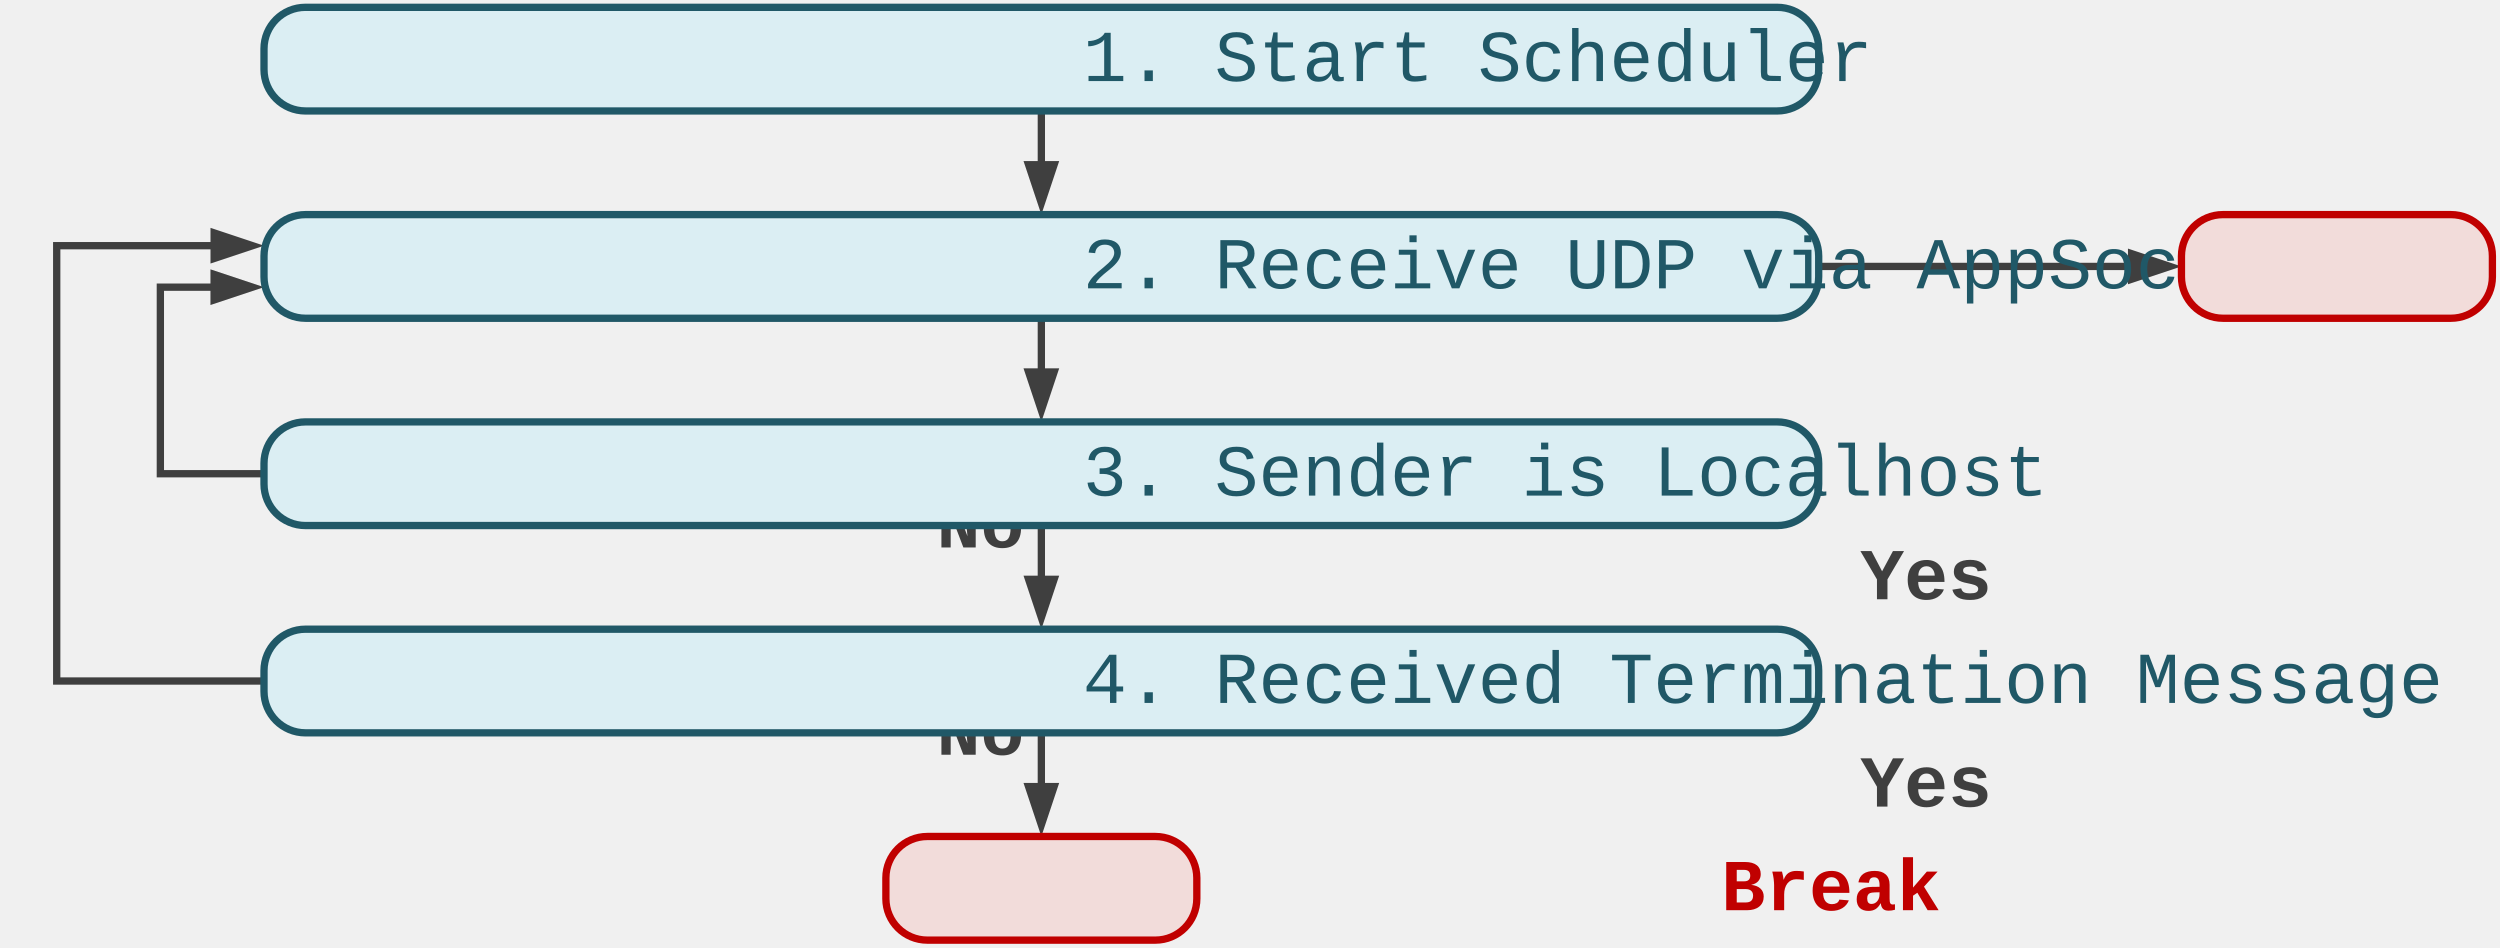
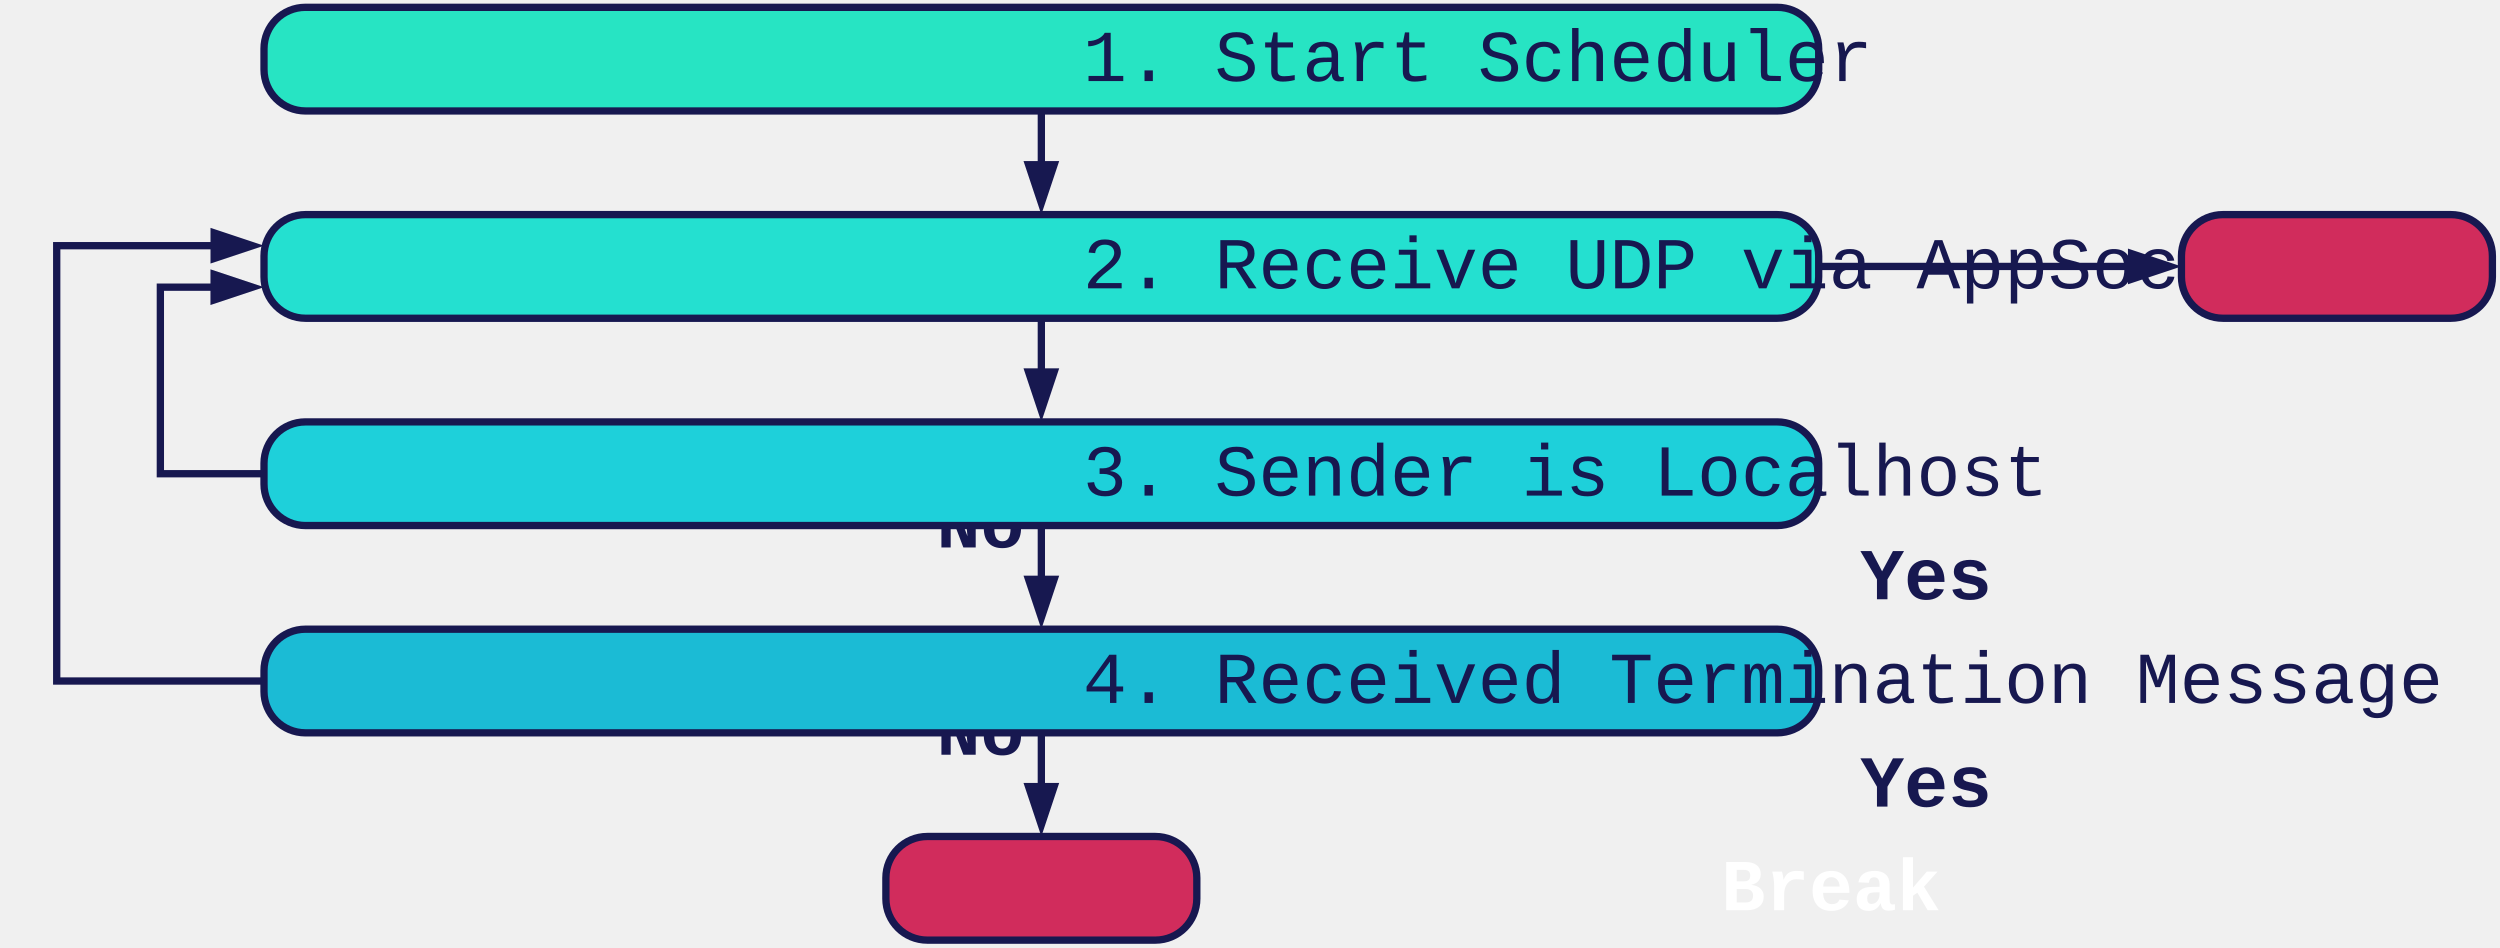
- <svg xmlns="http://www.w3.org/2000/svg" xmlns:ns1="http://schemas.microsoft.com/visio/2003/SVGExtensions/" xmlns:xlink="http://www.w3.org/1999/xlink" width="4.747in" height="1.799in" viewBox="0 0 341.787 129.559" xml:space="preserve" color-interpolation-filters="sRGB" class="st9">
+ <svg xmlns="http://www.w3.org/2000/svg" xmlns:ns1="http://schemas.microsoft.com/visio/2003/SVGExtensions/" xmlns:xlink="http://www.w3.org/1999/xlink" width="4.747in" height="1.799in" viewBox="0 0 341.787 129.559" xml:space="preserve" color-interpolation-filters="sRGB" class="st12">
  <ns1:documentProperties ns1:langID="1031" ns1:metric="true" ns1:viewMarkup="false">
    <ns1:userDefs>
      <ns1:ud ns1:nameU="msvNoAutoConnect" ns1:val="VT0(1):26" />
    </ns1:userDefs>
  </ns1:documentProperties>
  <style type="text/css">
	
- 		.st1 {marker-end:url(#mrkr13-6);stroke:#3f3f3f;stroke-width:1}
- 		.st2 {fill:#3f3f3f;fill-opacity:1;stroke:#3f3f3f;stroke-opacity:1;stroke-width:0.41}
+ 		.st1 {marker-end:url(#mrkr13-6);stroke:#171850;stroke-width:1}
+ 		.st2 {fill:#171850;fill-opacity:1;stroke:#171850;stroke-opacity:1;stroke-width:0.41}
		.st3 {fill:none;stroke:none;stroke-linecap:round;stroke-linejoin:round;stroke-width:0.75}
- 		.st4 {fill:#3f3f3f;font-family:Courier New;font-size:0.833em;font-weight:bold}
- 		.st5 {fill:#dbeef3;stroke:#205867;stroke-width:1}
- 		.st6 {fill:#205867;font-family:Courier New;font-size:0.833em}
- 		.st7 {fill:#f2dcda;stroke:#c00000;stroke-width:1}
- 		.st8 {fill:#c00000;font-family:Courier New;font-size:0.833em;font-weight:bold}
- 		.st9 {fill:none;fill-rule:evenodd;font-size:12px;overflow:visible;stroke-linecap:square;stroke-miterlimit:3}
+ 		.st4 {fill:#171850;font-family:Courier New;font-size:0.833em;font-weight:bold}
+ 		.st5 {fill:#27e4c3;stroke:#171850;stroke-width:1}
+ 		.st6 {fill:#171850;font-family:Courier New;font-size:0.833em}
+ 		.st7 {fill:#24e0d0;stroke:#171850;stroke-width:1}
+ 		.st8 {fill:#d12c5c;stroke:#171850;stroke-width:1}
+ 		.st9 {fill:#ffffff;font-family:Courier New;font-size:0.833em;font-weight:bold}
+ 		.st10 {fill:#1ed0da;stroke:#171850;stroke-width:1}
+ 		.st11 {fill:#1bbbd5;stroke:#171850;stroke-width:1}
+ 		.st12 {fill:none;fill-rule:evenodd;font-size:12px;overflow:visible;stroke-linecap:square;stroke-miterlimit:3}
	
	</style>
  <defs id="Markers">
    <g id="lend13">
      <path d="M 3 1 L 0 0 L 3 -1 L 3 1 " style="stroke:none" />
    </g>
    <marker id="mrkr13-6" class="st2" ns1:arrowType="13" ns1:arrowSize="0" ns1:setback="7.32" refX="-7.32" orient="auto" markerUnits="strokeWidth" overflow="visible">
      <use xlink:href="#lend13" transform="scale(-2.44,-2.44) " />
    </marker>
  </defs>
-   <g ns1:mID="20" ns1:index="10" ns1:groupContext="foregroundPage">
+   <g ns1:mID="20" ns1:index="9" ns1:groupContext="foregroundPage">
    <ns1:pageProperties ns1:drawingScale="0.0393701" ns1:pageScale="0.0393701" ns1:drawingUnits="24" ns1:shadowOffsetX="9" ns1:shadowOffsetY="-9" />
    <g id="shape1-1" ns1:mID="1" ns1:groupContext="shape" transform="translate(271.921,15.1732) rotate(90)">
      <path d="M0 129.56 L6.85 129.56" class="st1" />
    </g>
    <g id="shape4-7" ns1:mID="4" ns1:groupContext="shape" transform="translate(248.661,-93.126)">
      <path d="M0 129.56 L42.29 129.56" class="st1" />
    </g>
    <g id="shape6-12" ns1:mID="6" ns1:groupContext="shape" transform="translate(248.661,-93.126)">
      <ns1:textBlock ns1:margins="rect(4,4,4,4)" ns1:tabSpace="42.5197" />
      <ns1:textRect cx="21.26" cy="122.472" width="42.52" height="14.173" />
      <rect x="0" y="115.386" width="42.52" height="14.173" class="st3" />
      <text x="4" y="125.47" class="st4" ns1:langID="1031">
        <ns1:paragraph />
        <ns1:tabList />error</text>
    </g>
    <g id="shape8-15" ns1:mID="8" ns1:groupContext="shape" transform="translate(271.921,43.5197) rotate(90)">
      <path d="M0 129.56 L6.85 129.56" class="st1" />
    </g>
    <g id="shape9-20" ns1:mID="9" ns1:groupContext="shape" transform="translate(271.921,71.8661) rotate(90)">
      <path d="M0 129.56 L6.85 129.56" class="st1" />
    </g>
    <g id="shape11-25" ns1:mID="11" ns1:groupContext="shape" transform="translate(271.921,100.213) rotate(90)">
      <path d="M0 129.56 L6.85 129.56" class="st1" />
    </g>
    <g id="shape13-30" ns1:mID="13" ns1:groupContext="shape" transform="translate(21.8892,-64.7795)">
      <path d="M14.17 129.56 L0 129.56 L0 104.05 L6.85 104.05" class="st1" />
    </g>
    <g id="shape14-35" ns1:mID="14" ns1:groupContext="shape" transform="translate(7.71596,-36.4331)">
      <path d="M28.35 129.56 L0 129.56 L0 70.03 L21.03 70.03" class="st1" />
    </g>
    <g id="shape15-40" ns1:mID="15" ns1:groupContext="shape" transform="translate(142.362,-43.5197)">
      <ns1:textBlock ns1:margins="rect(4,4,4,4)" ns1:tabSpace="42.5197" />
      <ns1:textRect cx="14.173" cy="122.472" width="28.35" height="14.173" />
      <rect x="0" y="115.386" width="28.346" height="14.173" class="st3" />
      <text x="4" y="125.47" class="st4" ns1:langID="1031">
        <ns1:paragraph />
        <ns1:tabList />Yes</text>
    </g>
    <g id="shape16-43" ns1:mID="16" ns1:groupContext="shape" transform="translate(142.362,-15.1732)">
      <ns1:textBlock ns1:margins="rect(4,4,4,4)" ns1:tabSpace="42.5197" />
      <ns1:textRect cx="14.173" cy="122.472" width="28.35" height="14.173" />
      <rect x="0" y="115.386" width="28.346" height="14.173" class="st3" />
      <text x="4" y="125.47" class="st4" ns1:langID="1031">
        <ns1:paragraph />
        <ns1:tabList />Yes</text>
    </g>
    <g id="shape17-46" ns1:mID="17" ns1:groupContext="shape" transform="translate(7.71598,-22.2598)">
      <ns1:textBlock ns1:margins="rect(4,4,4,4)" ns1:tabSpace="42.5197" />
      <ns1:textRect cx="14.173" cy="122.472" width="28.35" height="14.173" />
      <rect x="0" y="115.386" width="28.346" height="14.173" class="st3" />
      <text x="12.34" y="125.47" class="st4" ns1:langID="1031">
        <ns1:paragraph ns1:horizAlign="2" />
        <ns1:tabList />No</text>
    </g>
    <g id="shape18-49" ns1:mID="18" ns1:groupContext="shape" transform="translate(7.71596,-50.6063)">
      <ns1:textBlock ns1:margins="rect(4,4,4,4)" ns1:tabSpace="42.5197" />
      <ns1:textRect cx="14.173" cy="122.472" width="28.35" height="14.173" />
      <rect x="0" y="115.386" width="28.346" height="14.173" class="st3" />
      <text x="12.34" y="125.47" class="st4" ns1:langID="1031">
        <ns1:paragraph ns1:horizAlign="2" />
        <ns1:tabList />No</text>
    </g>
    <g id="shape2-52" ns1:mID="2" ns1:groupContext="shape" transform="translate(36.0624,-114.386)">
      <ns1:textBlock ns1:margins="rect(4,4,4,4)" ns1:tabSpace="42.5197" />
      <ns1:textRect cx="106.299" cy="122.472" width="212.6" height="14.173" />
      <rect x="0" y="115.386" width="212.598" height="14.173" rx="5.669" ry="5.669" class="st5" />
      <text x="4" y="125.47" class="st6" ns1:langID="1031">
        <ns1:paragraph />
        <ns1:tabList />1. Start Scheduler</text>
    </g>
    <g id="shape3-55" ns1:mID="3" ns1:groupContext="shape" transform="translate(36.0624,-86.0394)">
      <ns1:textBlock ns1:margins="rect(4,4,4,4)" ns1:tabSpace="42.5197" />
      <ns1:textRect cx="106.299" cy="122.472" width="212.6" height="14.173" />
-       <rect x="0" y="115.386" width="212.598" height="14.173" rx="5.669" ry="5.669" class="st5" />
+       <rect x="0" y="115.386" width="212.598" height="14.173" rx="5.669" ry="5.669" class="st7" />
      <text x="4" y="125.47" class="st6" ns1:langID="1031">
        <ns1:paragraph />
        <ns1:tabList />2. Receive UDP via AppSocket</text>
    </g>
    <g id="shape5-58" ns1:mID="5" ns1:groupContext="shape" transform="translate(298.267,-86.0394)">
      <ns1:textBlock ns1:margins="rect(4,4,4,4)" ns1:tabSpace="42.5197" />
      <ns1:textRect cx="21.26" cy="122.472" width="42.52" height="14.173" />
-       <rect x="0" y="115.386" width="42.52" height="14.173" rx="5.669" ry="5.669" class="st7" />
-       <text x="6.26" y="125.47" class="st8" ns1:langID="1031">
+       <rect x="0" y="115.386" width="42.52" height="14.173" rx="5.669" ry="5.669" class="st8" />
+       <text x="6.26" y="125.47" class="st9" ns1:langID="1031">
        <ns1:paragraph ns1:horizAlign="1" />
        <ns1:tabList />Break</text>
    </g>
    <g id="shape7-61" ns1:mID="7" ns1:groupContext="shape" transform="translate(36.0624,-57.6929)">
      <ns1:textBlock ns1:margins="rect(4,4,4,4)" ns1:tabSpace="42.5197" />
      <ns1:textRect cx="106.299" cy="122.472" width="212.6" height="14.173" />
-       <rect x="0" y="115.386" width="212.598" height="14.173" rx="5.669" ry="5.669" class="st5" />
+       <rect x="0" y="115.386" width="212.598" height="14.173" rx="5.669" ry="5.669" class="st10" />
      <text x="4" y="125.47" class="st6" ns1:langID="1031">
        <ns1:paragraph />
        <ns1:tabList />3. Sender is Localhost</text>
    </g>
    <g id="shape10-64" ns1:mID="10" ns1:groupContext="shape" transform="translate(36.0624,-29.3465)">
      <ns1:textBlock ns1:margins="rect(4,4,4,4)" ns1:tabSpace="42.5197" />
      <ns1:textRect cx="106.299" cy="122.472" width="212.6" height="14.173" />
-       <rect x="0" y="115.386" width="212.598" height="14.173" rx="5.669" ry="5.669" class="st5" />
+       <rect x="0" y="115.386" width="212.598" height="14.173" rx="5.669" ry="5.669" class="st11" />
      <text x="4" y="125.47" class="st6" ns1:langID="1031">
        <ns1:paragraph />
        <ns1:tabList />4. Received Termination Message</text>
    </g>
    <g id="shape12-67" ns1:mID="12" ns1:groupContext="shape" transform="translate(121.102,-1)">
      <ns1:textBlock ns1:margins="rect(4,4,4,4)" ns1:tabSpace="42.5197" />
      <ns1:textRect cx="21.26" cy="122.472" width="42.52" height="14.173" />
-       <rect x="0" y="115.386" width="42.52" height="14.173" rx="5.669" ry="5.669" class="st7" />
-       <text x="6.26" y="125.47" class="st8" ns1:langID="1031">
+       <rect x="0" y="115.386" width="42.52" height="14.173" rx="5.669" ry="5.669" class="st8" />
+       <text x="6.26" y="125.47" class="st9" ns1:langID="1031">
        <ns1:paragraph ns1:horizAlign="1" />
        <ns1:tabList />Break</text>
    </g>
  </g>
</svg>
